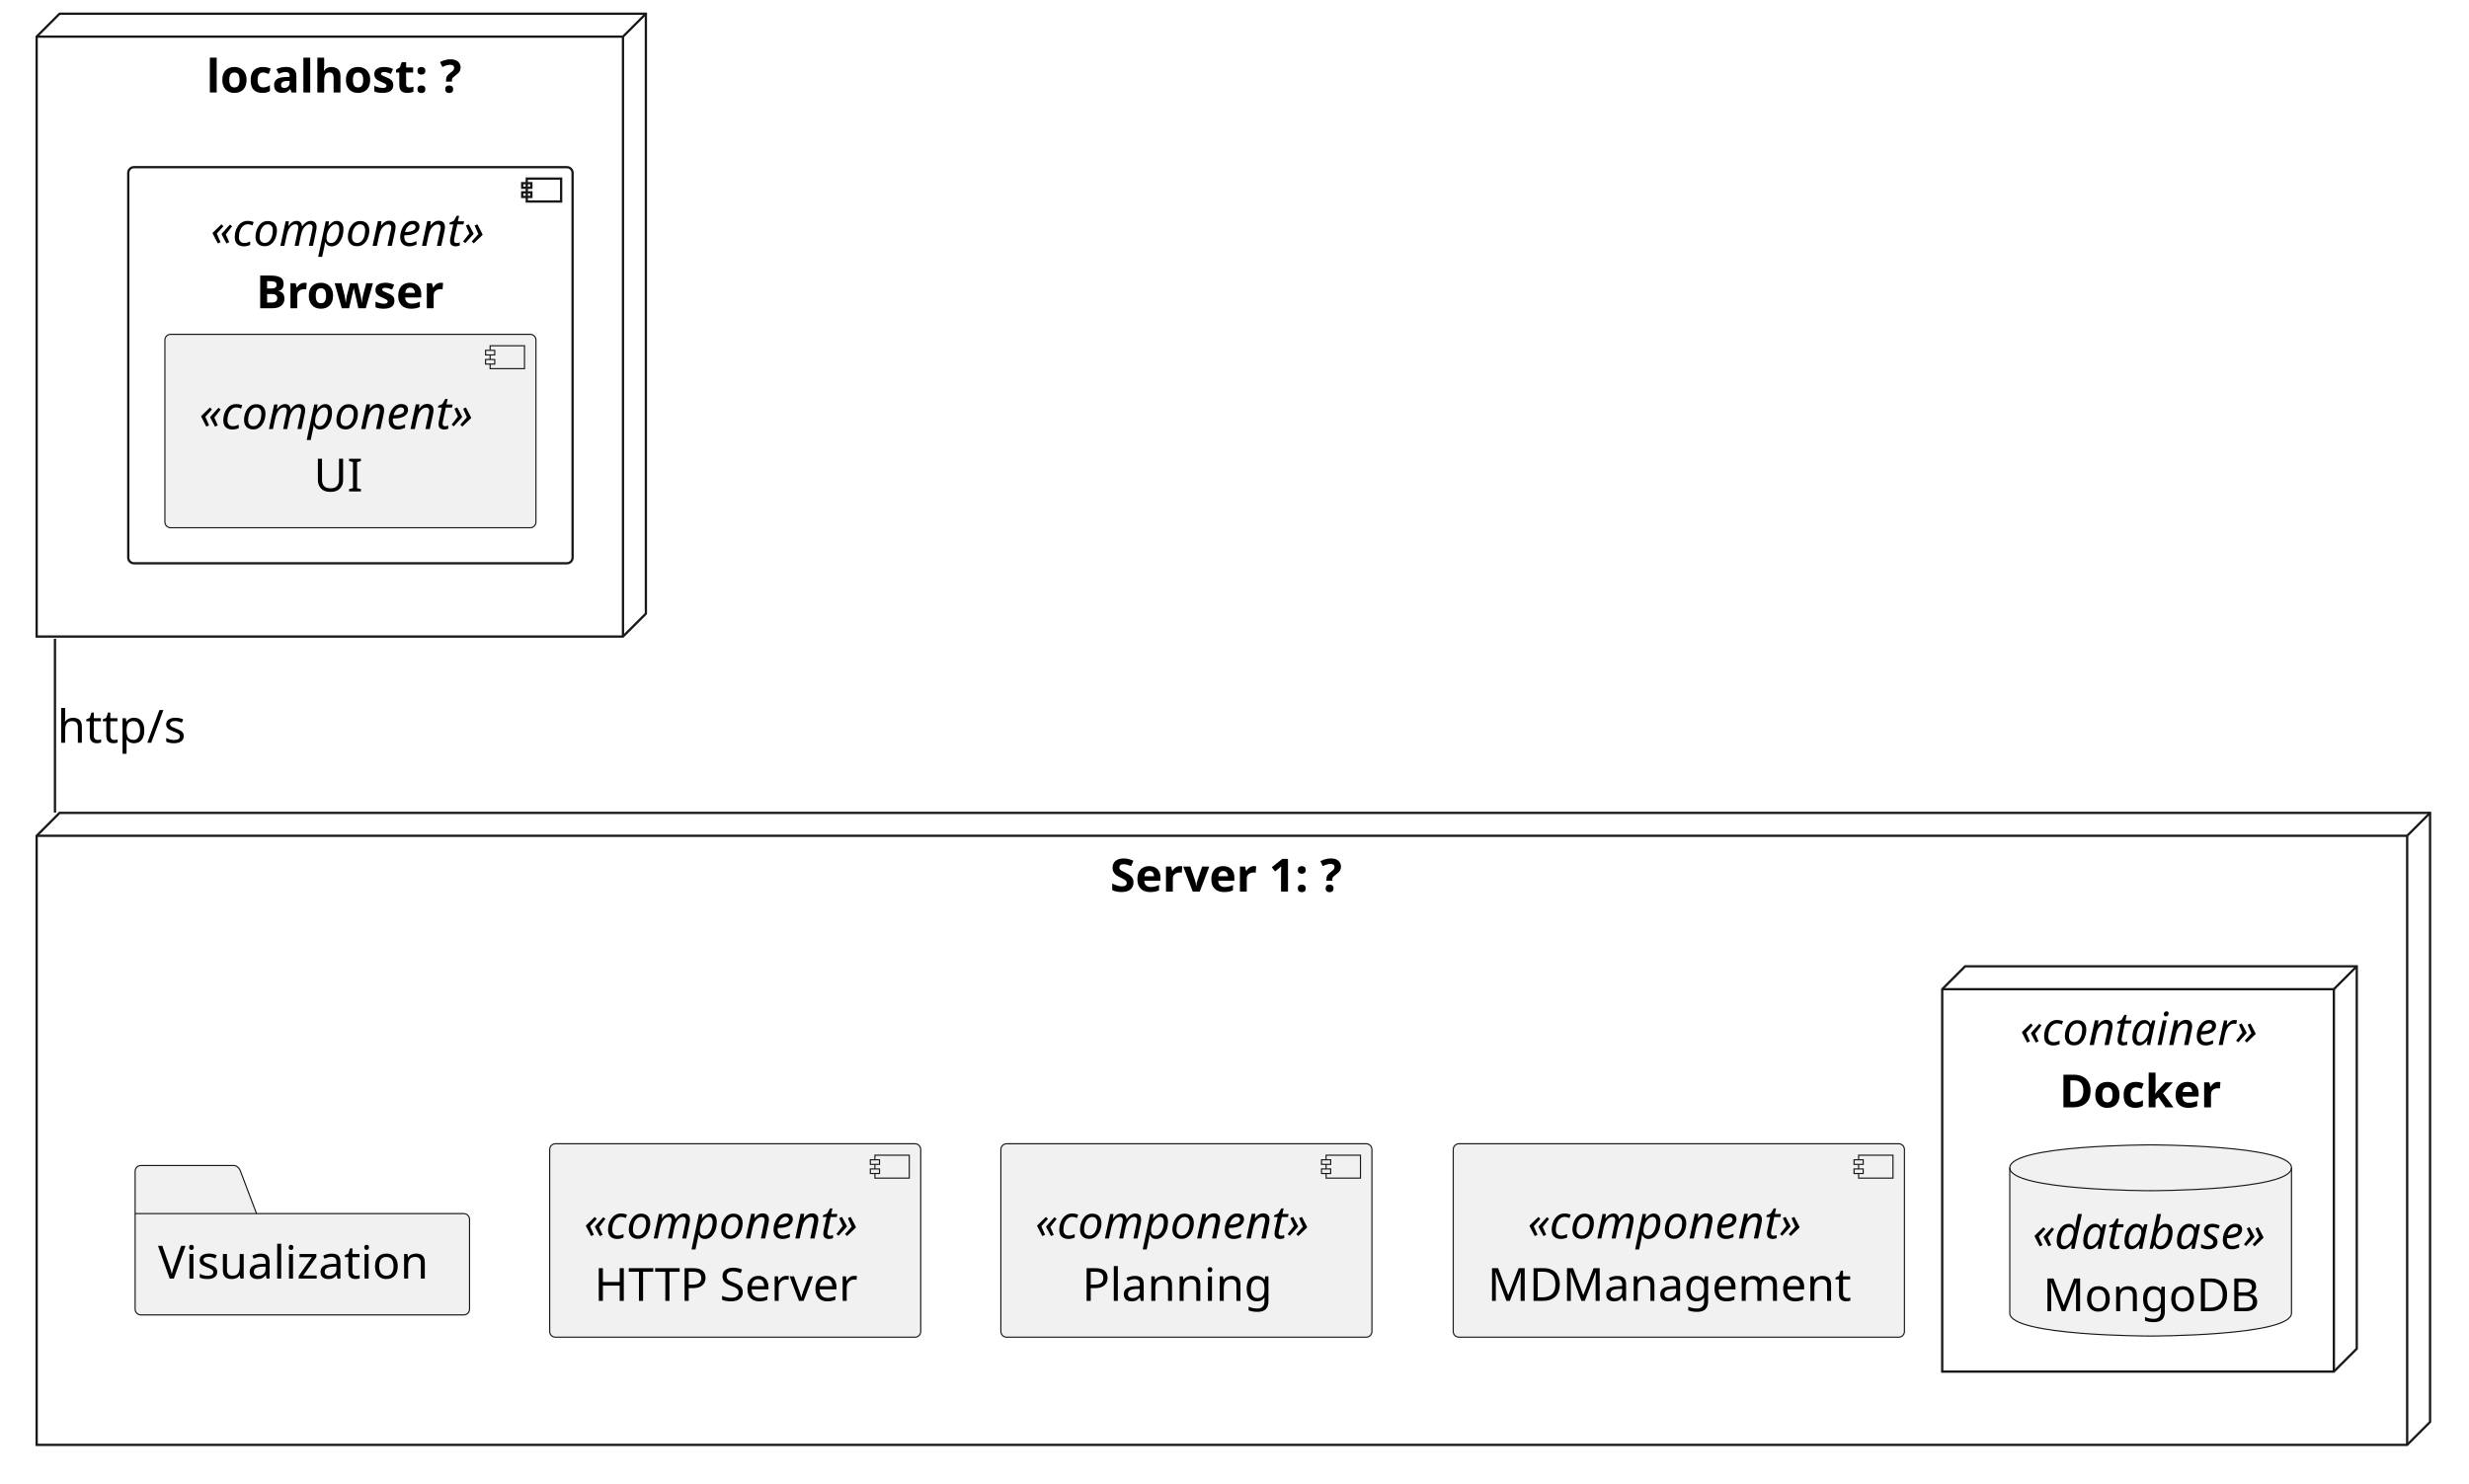
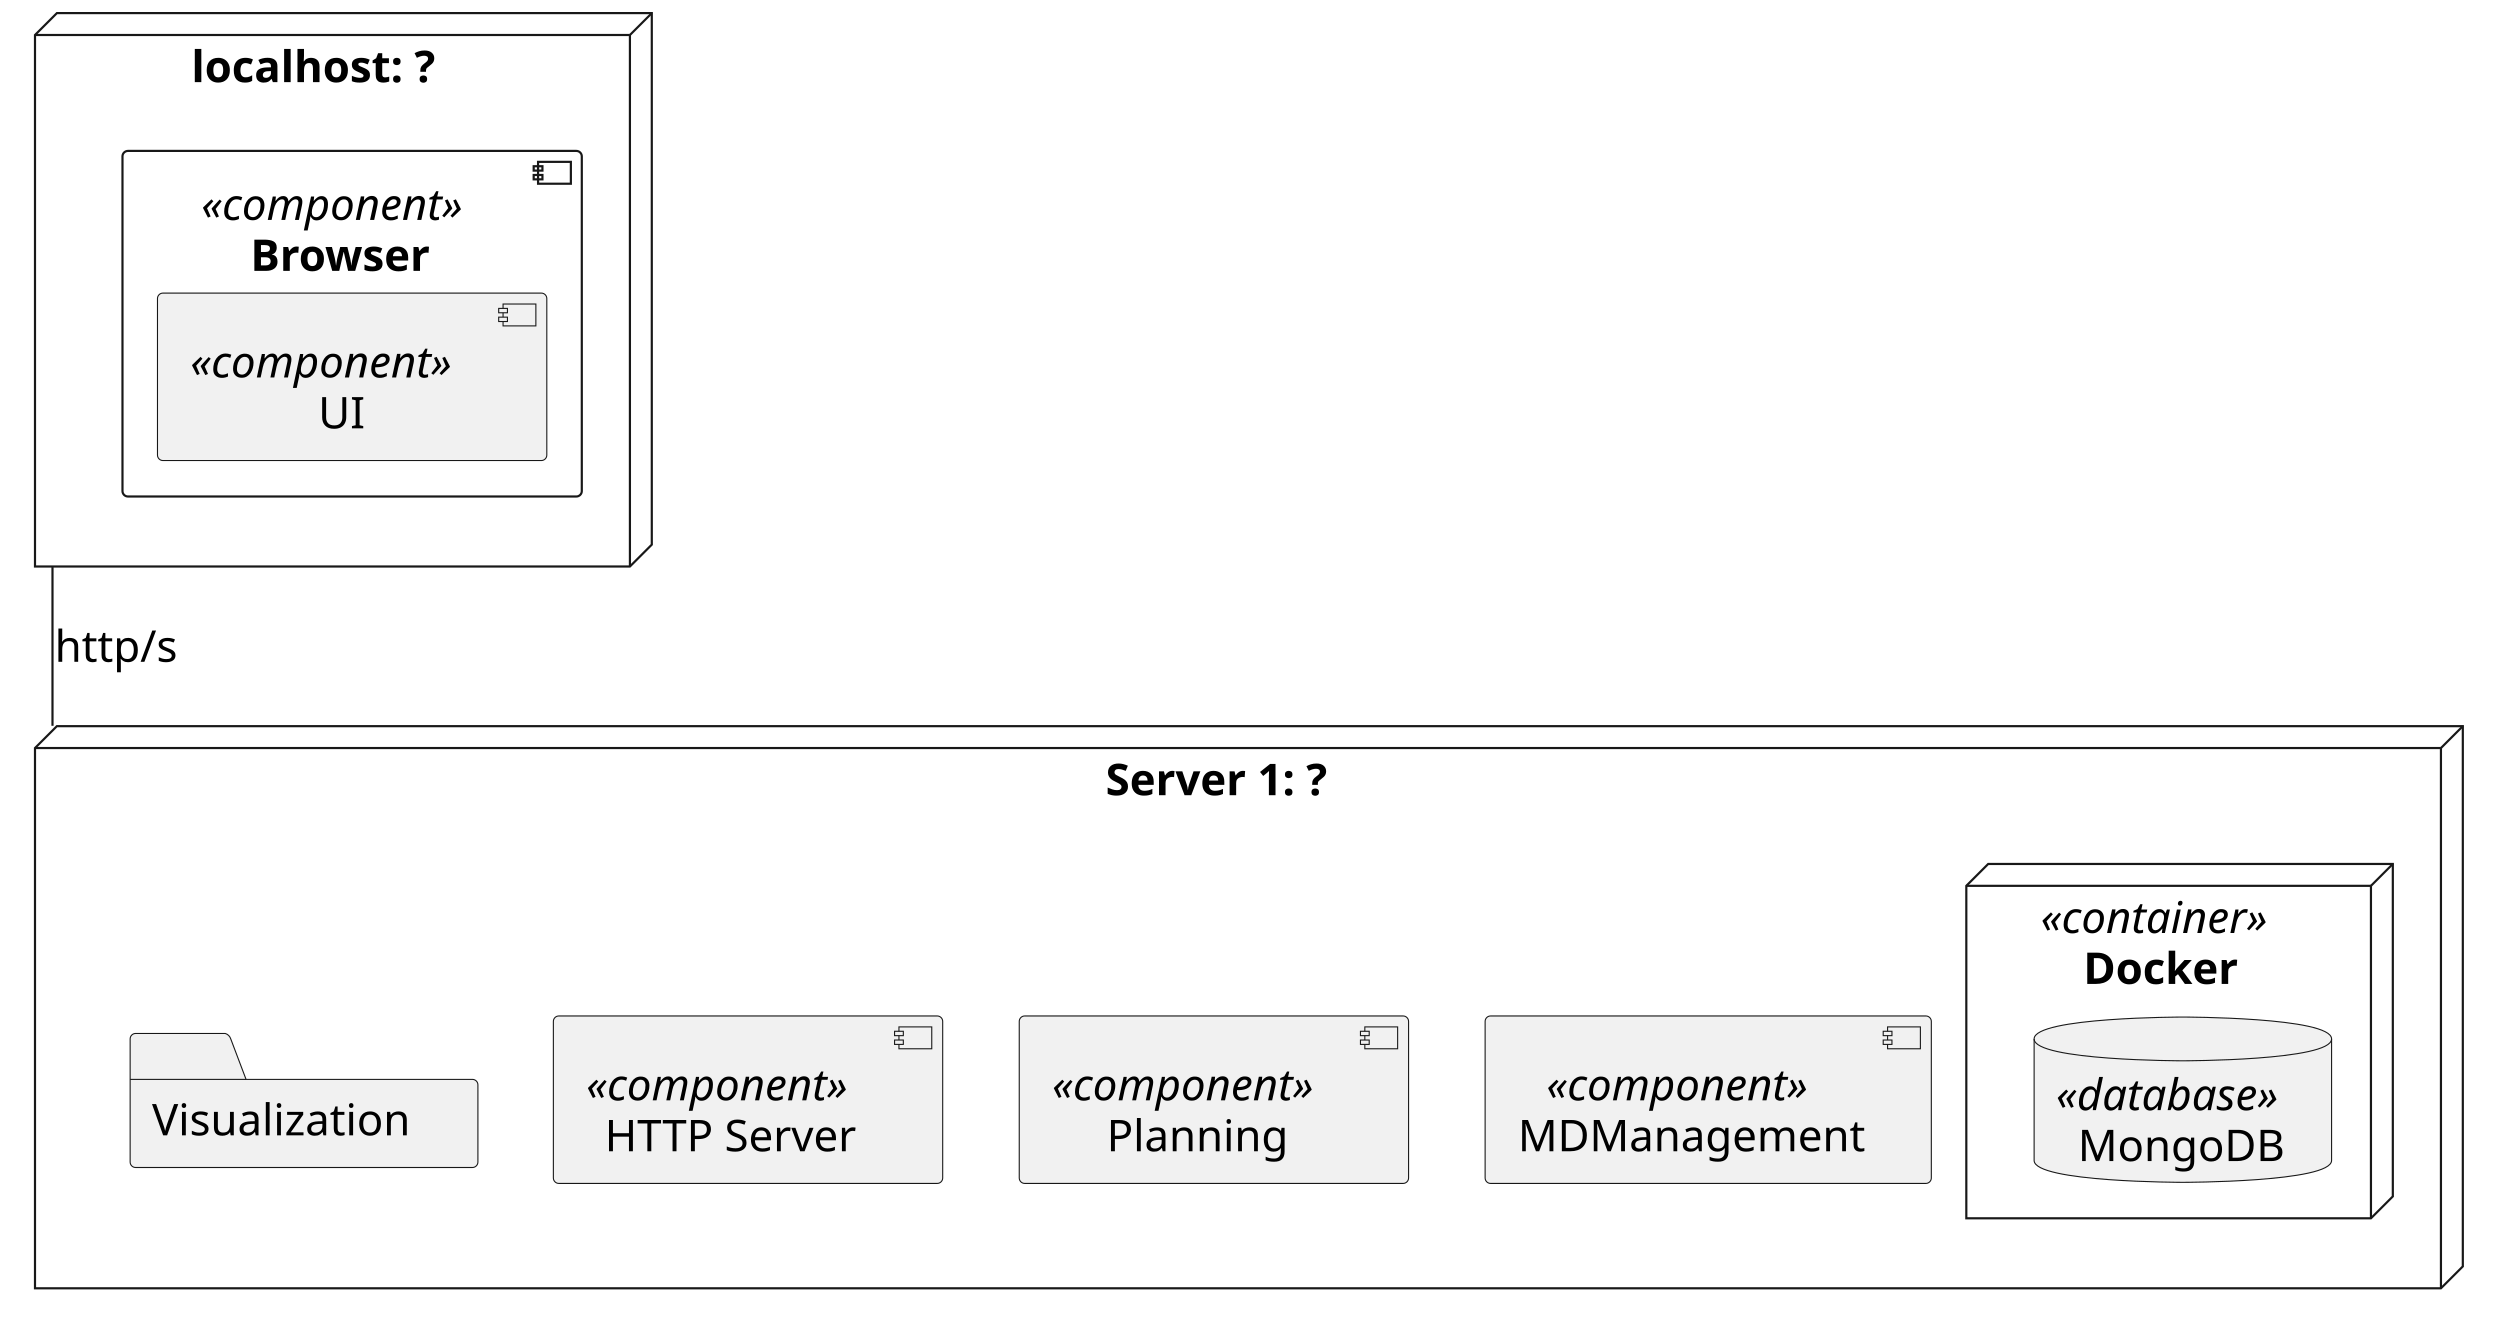
- <svg xmlns="http://www.w3.org/2000/svg" contentStyleType="text/css" height="648px" preserveAspectRatio="none" style="width:1078px;height:648px;background:#FFFFFF;" version="1.1" viewBox="0 0 1078 648" width="1078px" zoomAndPan="magnify">
+ <svg xmlns="http://www.w3.org/2000/svg" contentStyleType="text/css" height="606px" preserveAspectRatio="none" style="width:1143px;height:606px;background:#FFFFFF;" version="1.1" viewBox="0 0 1143 606" width="1143px" zoomAndPan="magnify">
  <defs />
  <g>
    <g id="cluster_LOCAL">
-       <polygon fill="none" points="16,16,26,6,282,6,282,268,272,278,16,278,16,16" style="stroke:#181818;stroke-width:1.0;" />
-       <line style="stroke:#181818;stroke-width:1.0;" x1="272" x2="282" y1="16" y2="6" />
-       <line style="stroke:#181818;stroke-width:1.0;" x1="16" x2="272" y1="16" y2="16" />
-       <line style="stroke:#181818;stroke-width:1.0;" x1="272" x2="272" y1="16" y2="278" />
-       <text fill="#000000" font-family="sans-serif" font-size="20" font-weight="bold" lengthAdjust="spacing" textLength="109.875" x="90.062" y="40.38">localhost: ?</text>
+       <polygon fill="none" points="16,16,26,6,298,6,298,249,288,259,16,259,16,16" style="stroke:#181818;stroke-width:1.0;" />
+       <line style="stroke:#181818;stroke-width:1.0;" x1="288" x2="298" y1="16" y2="6" />
+       <line style="stroke:#181818;stroke-width:1.0;" x1="16" x2="288" y1="16" y2="16" />
+       <line style="stroke:#181818;stroke-width:1.0;" x1="288" x2="288" y1="16" y2="259" />
+       <text fill="#000000" font-family="sans-serif" font-size="20" font-weight="bold" lengthAdjust="spacing" textLength="131" x="87.5" y="37.565">localhost: ?</text>
    </g>
    <g id="cluster_B">
-       <rect fill="none" height="173" rx="2.5" ry="2.5" style="stroke:#181818;stroke-width:1.0;" width="194" x="56" y="73" />
-       <rect fill="none" height="10" style="stroke:#181818;stroke-width:1.0;" width="15" x="230" y="78" />
-       <rect fill="none" height="2" style="stroke:#181818;stroke-width:1.0;" width="4" x="228" y="80" />
-       <rect fill="none" height="2" style="stroke:#181818;stroke-width:1.0;" width="4" x="228" y="84" />
-       <text fill="#000000" font-family="sans-serif" font-size="20" font-style="italic" lengthAdjust="spacing" textLength="122" x="92" y="107.38">«component»</text>
-       <text fill="#000000" font-family="sans-serif" font-size="20" font-weight="bold" lengthAdjust="spacing" textLength="82.375" x="111.812" y="134.62">Browser</text>
+       <rect fill="none" height="158" rx="2.5" ry="2.5" style="stroke:#181818;stroke-width:1.0;" width="210" x="56" y="69" />
+       <rect fill="none" height="10" style="stroke:#181818;stroke-width:1.0;" width="15" x="246" y="74" />
+       <rect fill="none" height="2" style="stroke:#181818;stroke-width:1.0;" width="4" x="244" y="76" />
+       <rect fill="none" height="2" style="stroke:#181818;stroke-width:1.0;" width="4" x="244" y="80" />
+       <text fill="#000000" font-family="sans-serif" font-size="20" font-style="italic" lengthAdjust="spacing" textLength="138" x="92" y="100.564">«component»</text>
+       <text fill="#000000" font-family="sans-serif" font-size="20" font-weight="bold" lengthAdjust="spacing" textLength="93" x="114.5" y="123.846">Browser</text>
    </g>
    <g id="cluster_S1">
-       <polygon fill="none" points="16,365,26,355,1061,355,1061,621,1051,631,16,631,16,365" style="stroke:#181818;stroke-width:1.0;" />
-       <line style="stroke:#181818;stroke-width:1.0;" x1="1051" x2="1061" y1="365" y2="355" />
-       <line style="stroke:#181818;stroke-width:1.0;" x1="16" x2="1051" y1="365" y2="365" />
-       <line style="stroke:#181818;stroke-width:1.0;" x1="1051" x2="1051" y1="365" y2="631" />
-       <text fill="#000000" font-family="sans-serif" font-size="20" font-weight="bold" lengthAdjust="spacing" textLength="99.625" x="484.688" y="389.38">Server 1: ?</text>
+       <polygon fill="none" points="16,342,26,332,1126,332,1126,579,1116,589,16,589,16,342" style="stroke:#181818;stroke-width:1.0;" />
+       <line style="stroke:#181818;stroke-width:1.0;" x1="1116" x2="1126" y1="342" y2="332" />
+       <line style="stroke:#181818;stroke-width:1.0;" x1="16" x2="1116" y1="342" y2="342" />
+       <line style="stroke:#181818;stroke-width:1.0;" x1="1116" x2="1116" y1="342" y2="589" />
+       <text fill="#000000" font-family="sans-serif" font-size="20" font-weight="bold" lengthAdjust="spacing" textLength="123" x="505.5" y="363.565">Server 1: ?</text>
    </g>
    <g id="cluster_Docker">
-       <polygon fill="none" points="848,432,858,422,1029,422,1029,589,1019,599,848,599,848,432" style="stroke:#181818;stroke-width:1.0;" />
-       <line style="stroke:#181818;stroke-width:1.0;" x1="1019" x2="1029" y1="432" y2="422" />
-       <line style="stroke:#181818;stroke-width:1.0;" x1="848" x2="1019" y1="432" y2="432" />
-       <line style="stroke:#181818;stroke-width:1.0;" x1="1019" x2="1019" y1="432" y2="599" />
-       <text fill="#000000" font-family="sans-serif" font-size="20" font-style="italic" lengthAdjust="spacing" textLength="105" x="882" y="456.38">«container»</text>
-       <text fill="#000000" font-family="sans-serif" font-size="20" font-weight="bold" lengthAdjust="spacing" textLength="70.75" x="899.125" y="483.62">Docker</text>
+       <polygon fill="none" points="899,405,909,395,1094,395,1094,547,1084,557,899,557,899,405" style="stroke:#181818;stroke-width:1.0;" />
+       <line style="stroke:#181818;stroke-width:1.0;" x1="1084" x2="1094" y1="405" y2="395" />
+       <line style="stroke:#181818;stroke-width:1.0;" x1="899" x2="1084" y1="405" y2="405" />
+       <line style="stroke:#181818;stroke-width:1.0;" x1="1084" x2="1084" y1="405" y2="557" />
+       <text fill="#000000" font-family="sans-serif" font-size="20" font-style="italic" lengthAdjust="spacing" textLength="119" x="933" y="426.565">«container»</text>
+       <text fill="#000000" font-family="sans-serif" font-size="20" font-weight="bold" lengthAdjust="spacing" textLength="80" x="952.5" y="449.846">Docker</text>
    </g>
    <g id="elem_UI">
-       <rect fill="#F1F1F1" height="84.48" rx="2.5" ry="2.5" style="stroke:#181818;stroke-width:0.5;" width="162" x="72" y="146" />
-       <rect fill="#F1F1F1" height="10" style="stroke:#181818;stroke-width:0.5;" width="15" x="214" y="151" />
-       <rect fill="#F1F1F1" height="2" style="stroke:#181818;stroke-width:0.5;" width="4" x="212" y="153" />
-       <rect fill="#F1F1F1" height="2" style="stroke:#181818;stroke-width:0.5;" width="4" x="212" y="157" />
-       <text fill="#000000" font-family="sans-serif" font-size="20" font-style="italic" lengthAdjust="spacing" textLength="122" x="87" y="187.38">«component»</text>
-       <text fill="#000000" font-family="sans-serif" font-size="20" lengthAdjust="spacing" textLength="22" x="137" y="214.62">UI</text>
+       <rect fill="#F1F1F1" height="76.562" rx="2.5" ry="2.5" style="stroke:#181818;stroke-width:0.5;" width="178" x="72" y="134" />
+       <rect fill="#F1F1F1" height="10" style="stroke:#181818;stroke-width:0.5;" width="15" x="230" y="139" />
+       <rect fill="#F1F1F1" height="2" style="stroke:#181818;stroke-width:0.5;" width="4" x="228" y="141" />
+       <rect fill="#F1F1F1" height="2" style="stroke:#181818;stroke-width:0.5;" width="4" x="228" y="145" />
+       <text fill="#000000" font-family="sans-serif" font-size="20" font-style="italic" lengthAdjust="spacing" textLength="138" x="87" y="172.565">«component»</text>
+       <text fill="#000000" font-family="sans-serif" font-size="20" lengthAdjust="spacing" textLength="21" x="145.5" y="195.846">UI</text>
    </g>
    <g id="elem_MDM">
-       <rect fill="#F1F1F1" height="84.48" rx="2.5" ry="2.5" style="stroke:#181818;stroke-width:0.5;" width="197" x="634.5" y="499.5" />
-       <rect fill="#F1F1F1" height="10" style="stroke:#181818;stroke-width:0.5;" width="15" x="811.5" y="504.5" />
-       <rect fill="#F1F1F1" height="2" style="stroke:#181818;stroke-width:0.5;" width="4" x="809.5" y="506.5" />
-       <rect fill="#F1F1F1" height="2" style="stroke:#181818;stroke-width:0.5;" width="4" x="809.5" y="510.5" />
-       <text fill="#000000" font-family="sans-serif" font-size="20" font-style="italic" lengthAdjust="spacing" textLength="122" x="667" y="540.88">«component»</text>
-       <text fill="#000000" font-family="sans-serif" font-size="20" lengthAdjust="spacing" textLength="157" x="649.5" y="568.12">MDManagement</text>
+       <rect fill="#F1F1F1" height="76.562" rx="2.5" ry="2.5" style="stroke:#181818;stroke-width:0.5;" width="204" x="679" y="464.5" />
+       <rect fill="#F1F1F1" height="10" style="stroke:#181818;stroke-width:0.5;" width="15" x="863" y="469.5" />
+       <rect fill="#F1F1F1" height="2" style="stroke:#181818;stroke-width:0.5;" width="4" x="861" y="471.5" />
+       <rect fill="#F1F1F1" height="2" style="stroke:#181818;stroke-width:0.5;" width="4" x="861" y="475.5" />
+       <text fill="#000000" font-family="sans-serif" font-size="20" font-style="italic" lengthAdjust="spacing" textLength="138" x="707" y="503.065">«component»</text>
+       <text fill="#000000" font-family="sans-serif" font-size="20" lengthAdjust="spacing" textLength="164" x="694" y="526.346">MDManagement</text>
    </g>
    <g id="elem_P">
-       <rect fill="#F1F1F1" height="84.48" rx="2.5" ry="2.5" style="stroke:#181818;stroke-width:0.5;" width="162" x="437" y="499.5" />
-       <rect fill="#F1F1F1" height="10" style="stroke:#181818;stroke-width:0.5;" width="15" x="579" y="504.5" />
-       <rect fill="#F1F1F1" height="2" style="stroke:#181818;stroke-width:0.5;" width="4" x="577" y="506.5" />
-       <rect fill="#F1F1F1" height="2" style="stroke:#181818;stroke-width:0.5;" width="4" x="577" y="510.5" />
-       <text fill="#000000" font-family="sans-serif" font-size="20" font-style="italic" lengthAdjust="spacing" textLength="122" x="452" y="540.88">«component»</text>
-       <text fill="#000000" font-family="sans-serif" font-size="20" lengthAdjust="spacing" textLength="81" x="472.5" y="568.12">Planning</text>
+       <rect fill="#F1F1F1" height="76.562" rx="2.5" ry="2.5" style="stroke:#181818;stroke-width:0.5;" width="178" x="466" y="464.5" />
+       <rect fill="#F1F1F1" height="10" style="stroke:#181818;stroke-width:0.5;" width="15" x="624" y="469.5" />
+       <rect fill="#F1F1F1" height="2" style="stroke:#181818;stroke-width:0.5;" width="4" x="622" y="471.5" />
+       <rect fill="#F1F1F1" height="2" style="stroke:#181818;stroke-width:0.5;" width="4" x="622" y="475.5" />
+       <text fill="#000000" font-family="sans-serif" font-size="20" font-style="italic" lengthAdjust="spacing" textLength="138" x="481" y="503.065">«component»</text>
+       <text fill="#000000" font-family="sans-serif" font-size="20" lengthAdjust="spacing" textLength="88" x="506" y="526.346">Planning</text>
    </g>
    <g id="elem_SERV">
-       <rect fill="#F1F1F1" height="84.48" rx="2.5" ry="2.5" style="stroke:#181818;stroke-width:0.5;" width="162" x="240" y="499.5" />
-       <rect fill="#F1F1F1" height="10" style="stroke:#181818;stroke-width:0.5;" width="15" x="382" y="504.5" />
-       <rect fill="#F1F1F1" height="2" style="stroke:#181818;stroke-width:0.5;" width="4" x="380" y="506.5" />
-       <rect fill="#F1F1F1" height="2" style="stroke:#181818;stroke-width:0.5;" width="4" x="380" y="510.5" />
-       <text fill="#000000" font-family="sans-serif" font-size="20" font-style="italic" lengthAdjust="spacing" textLength="122" x="255" y="540.88">«component»</text>
-       <text fill="#000000" font-family="sans-serif" font-size="20" lengthAdjust="spacing" textLength="113" x="259.5" y="568.12">HTTP Server</text>
+       <rect fill="#F1F1F1" height="76.562" rx="2.5" ry="2.5" style="stroke:#181818;stroke-width:0.5;" width="178" x="253" y="464.5" />
+       <rect fill="#F1F1F1" height="10" style="stroke:#181818;stroke-width:0.5;" width="15" x="411" y="469.5" />
+       <rect fill="#F1F1F1" height="2" style="stroke:#181818;stroke-width:0.5;" width="4" x="409" y="471.5" />
+       <rect fill="#F1F1F1" height="2" style="stroke:#181818;stroke-width:0.5;" width="4" x="409" y="475.5" />
+       <text fill="#000000" font-family="sans-serif" font-size="20" font-style="italic" lengthAdjust="spacing" textLength="138" x="268" y="503.065">«component»</text>
+       <text fill="#000000" font-family="sans-serif" font-size="20" lengthAdjust="spacing" textLength="121" x="276.5" y="526.346">HTTP Server</text>
    </g>
    <g id="elem_V">
-       <path d="M61.5,509 L102.5,509 A3.75,3.75 0 0 1 105,511.5 L112,530 L202.5,530 A2.5,2.5 0 0 1 205,532.5 L205,571.74 A2.5,2.5 0 0 1 202.5,574.24 L61.5,574.24 A2.5,2.5 0 0 1 59,571.74 L59,511.5 A2.5,2.5 0 0 1 61.5,509 " fill="#F1F1F1" style="stroke:#181818;stroke-width:0.5;" />
-       <line style="stroke:#181818;stroke-width:0.5;" x1="59" x2="112" y1="530" y2="530" />
-       <text fill="#000000" font-family="sans-serif" font-size="20" lengthAdjust="spacing" textLength="116" x="69" y="558.38">Visualization</text>
+       <path d="M62,472.5 L103,472.5 A3.75,3.75 0 0 1 105.5,475 L112.5,493.5 L216,493.5 A2.5,2.5 0 0 1 218.5,496 L218.5,531.281 A2.5,2.5 0 0 1 216,533.781 L62,533.781 A2.5,2.5 0 0 1 59.5,531.281 L59.5,475 A2.5,2.5 0 0 1 62,472.5 " fill="#F1F1F1" style="stroke:#181818;stroke-width:0.5;" />
+       <line style="stroke:#181818;stroke-width:0.5;" x1="59.5" x2="112.5" y1="493.5" y2="493.5" />
+       <text fill="#000000" font-family="sans-serif" font-size="20" lengthAdjust="spacing" textLength="129" x="69.5" y="519.064">Visualization</text>
    </g>
    <g id="elem_DB">
-       <path d="M877.5,510 C877.5,500 939,500 939,500 C939,500 1000.5,500 1000.5,510 L1000.5,573.48 C1000.5,583.48 939,583.48 939,583.48 C939,583.48 877.5,583.48 877.5,573.48 L877.5,510 " fill="#F1F1F1" style="stroke:#181818;stroke-width:0.5;" />
-       <path d="M877.5,510 C877.5,520 939,520 939,520 C939,520 1000.5,520 1000.5,510 " fill="none" style="stroke:#181818;stroke-width:0.5;" />
-       <text fill="#000000" font-family="sans-serif" font-size="20" font-style="italic" lengthAdjust="spacing" textLength="103" x="887.5" y="545.38">«database»</text>
-       <text fill="#000000" font-family="sans-serif" font-size="20" lengthAdjust="spacing" textLength="94" x="892" y="572.62">MongoDB</text>
+       <path d="M930,475 C930,465 998,465 998,465 C998,465 1066,465 1066,475 L1066,530.562 C1066,540.562 998,540.562 998,540.562 C998,540.562 930,540.562 930,530.562 L930,475 " fill="#F1F1F1" style="stroke:#181818;stroke-width:0.5;" />
+       <path d="M930,475 C930,485 998,485 998,485 C998,485 1066,485 1066,475 " fill="none" style="stroke:#181818;stroke-width:0.5;" />
+       <text fill="#000000" font-family="sans-serif" font-size="20" font-style="italic" lengthAdjust="spacing" textLength="116" x="940" y="507.565">«database»</text>
+       <text fill="#000000" font-family="sans-serif" font-size="20" lengthAdjust="spacing" textLength="96" x="950" y="530.846">MongoDB</text>
    </g>
    <g id="link_LOCAL_S1">
-       <path d="M24,278.958 C24,281.351 24,283.774 24,286.221 C24,291.116 24,296.114 24,301.193 C24,311.352 24,321.838 24,332.488 C24,337.813 24,343.179 24,348.565 C24,349.912 24,351.26 24,352.608 C24,353.283 24,353.957 24,354.632 C24,354.717 24,354.801 24,354.885 " fill="none" id="LOCAL-S1" style="stroke:#181818;stroke-width:1.0;" />
-       <text fill="#000000" font-family="sans-serif" font-size="20" lengthAdjust="spacing" textLength="55" x="25" y="324.38">http/s</text>
+       <path d="M24,259.255 C24,259.817 24,260.381 24,260.947 C24,262.079 24,263.216 24,264.36 C24,268.935 24,273.606 24,278.353 C24,287.847 24,297.647 24,307.6 C24,312.577 24,317.591 24,322.625 C24,325.142 24,327.664 24,330.188 C24,330.503 24,330.819 24,331.135 C24,331.292 24,331.45 24,331.608 C24,331.687 24,331.766 24,331.845 " fill="none" id="LOCAL-S1" style="stroke:#181818;stroke-width:1.0;" />
+       <text fill="#000000" font-family="sans-serif" font-size="20" lengthAdjust="spacing" textLength="59" x="25" y="302.565">http/s</text>
    </g>
  </g>
</svg>
